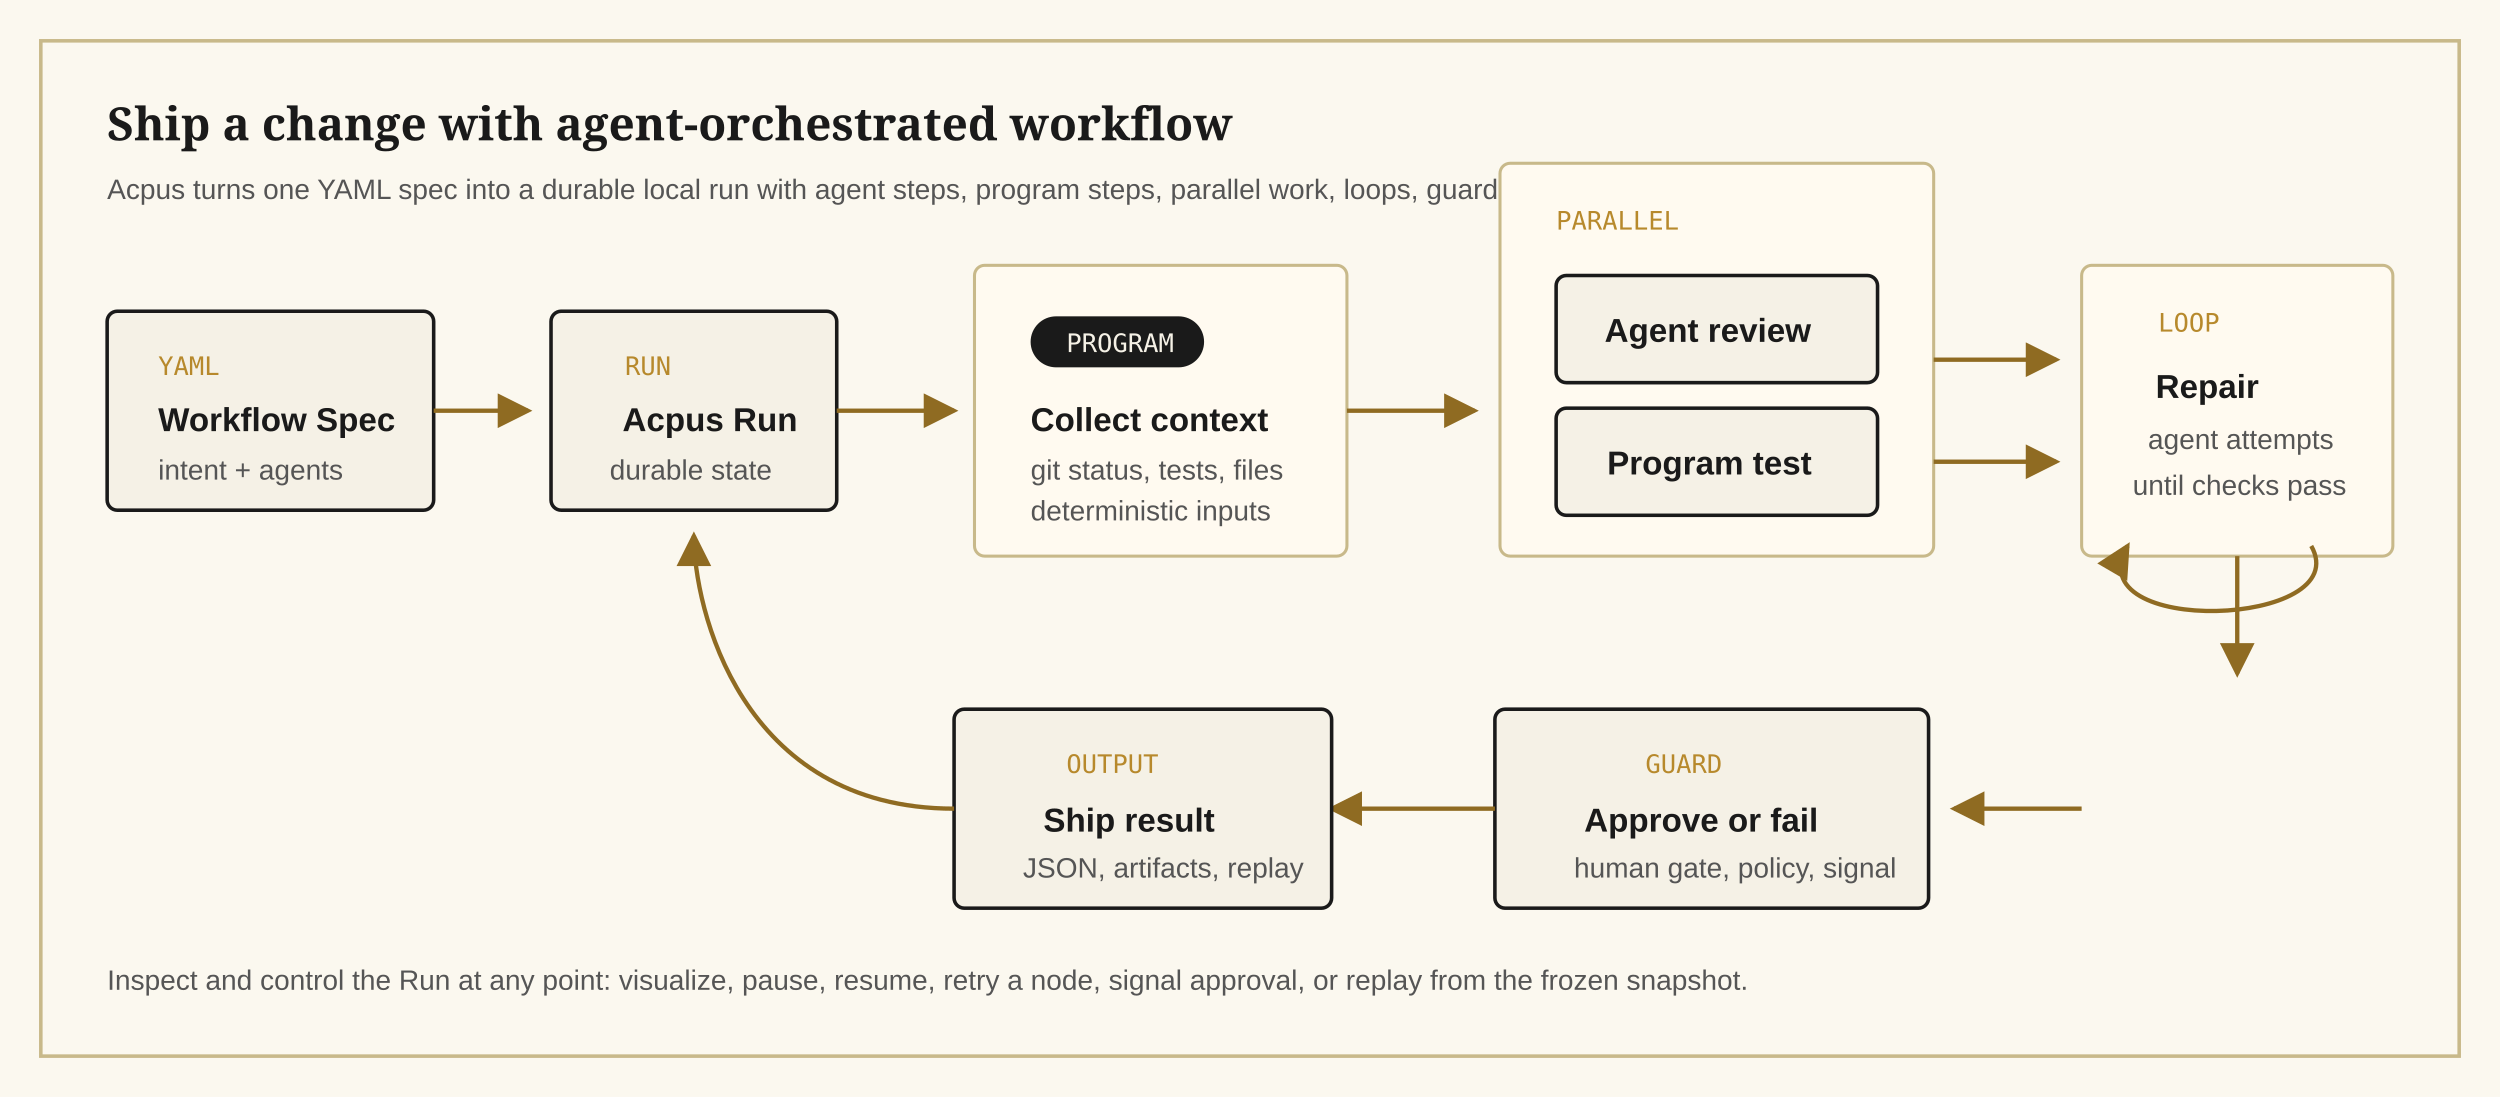
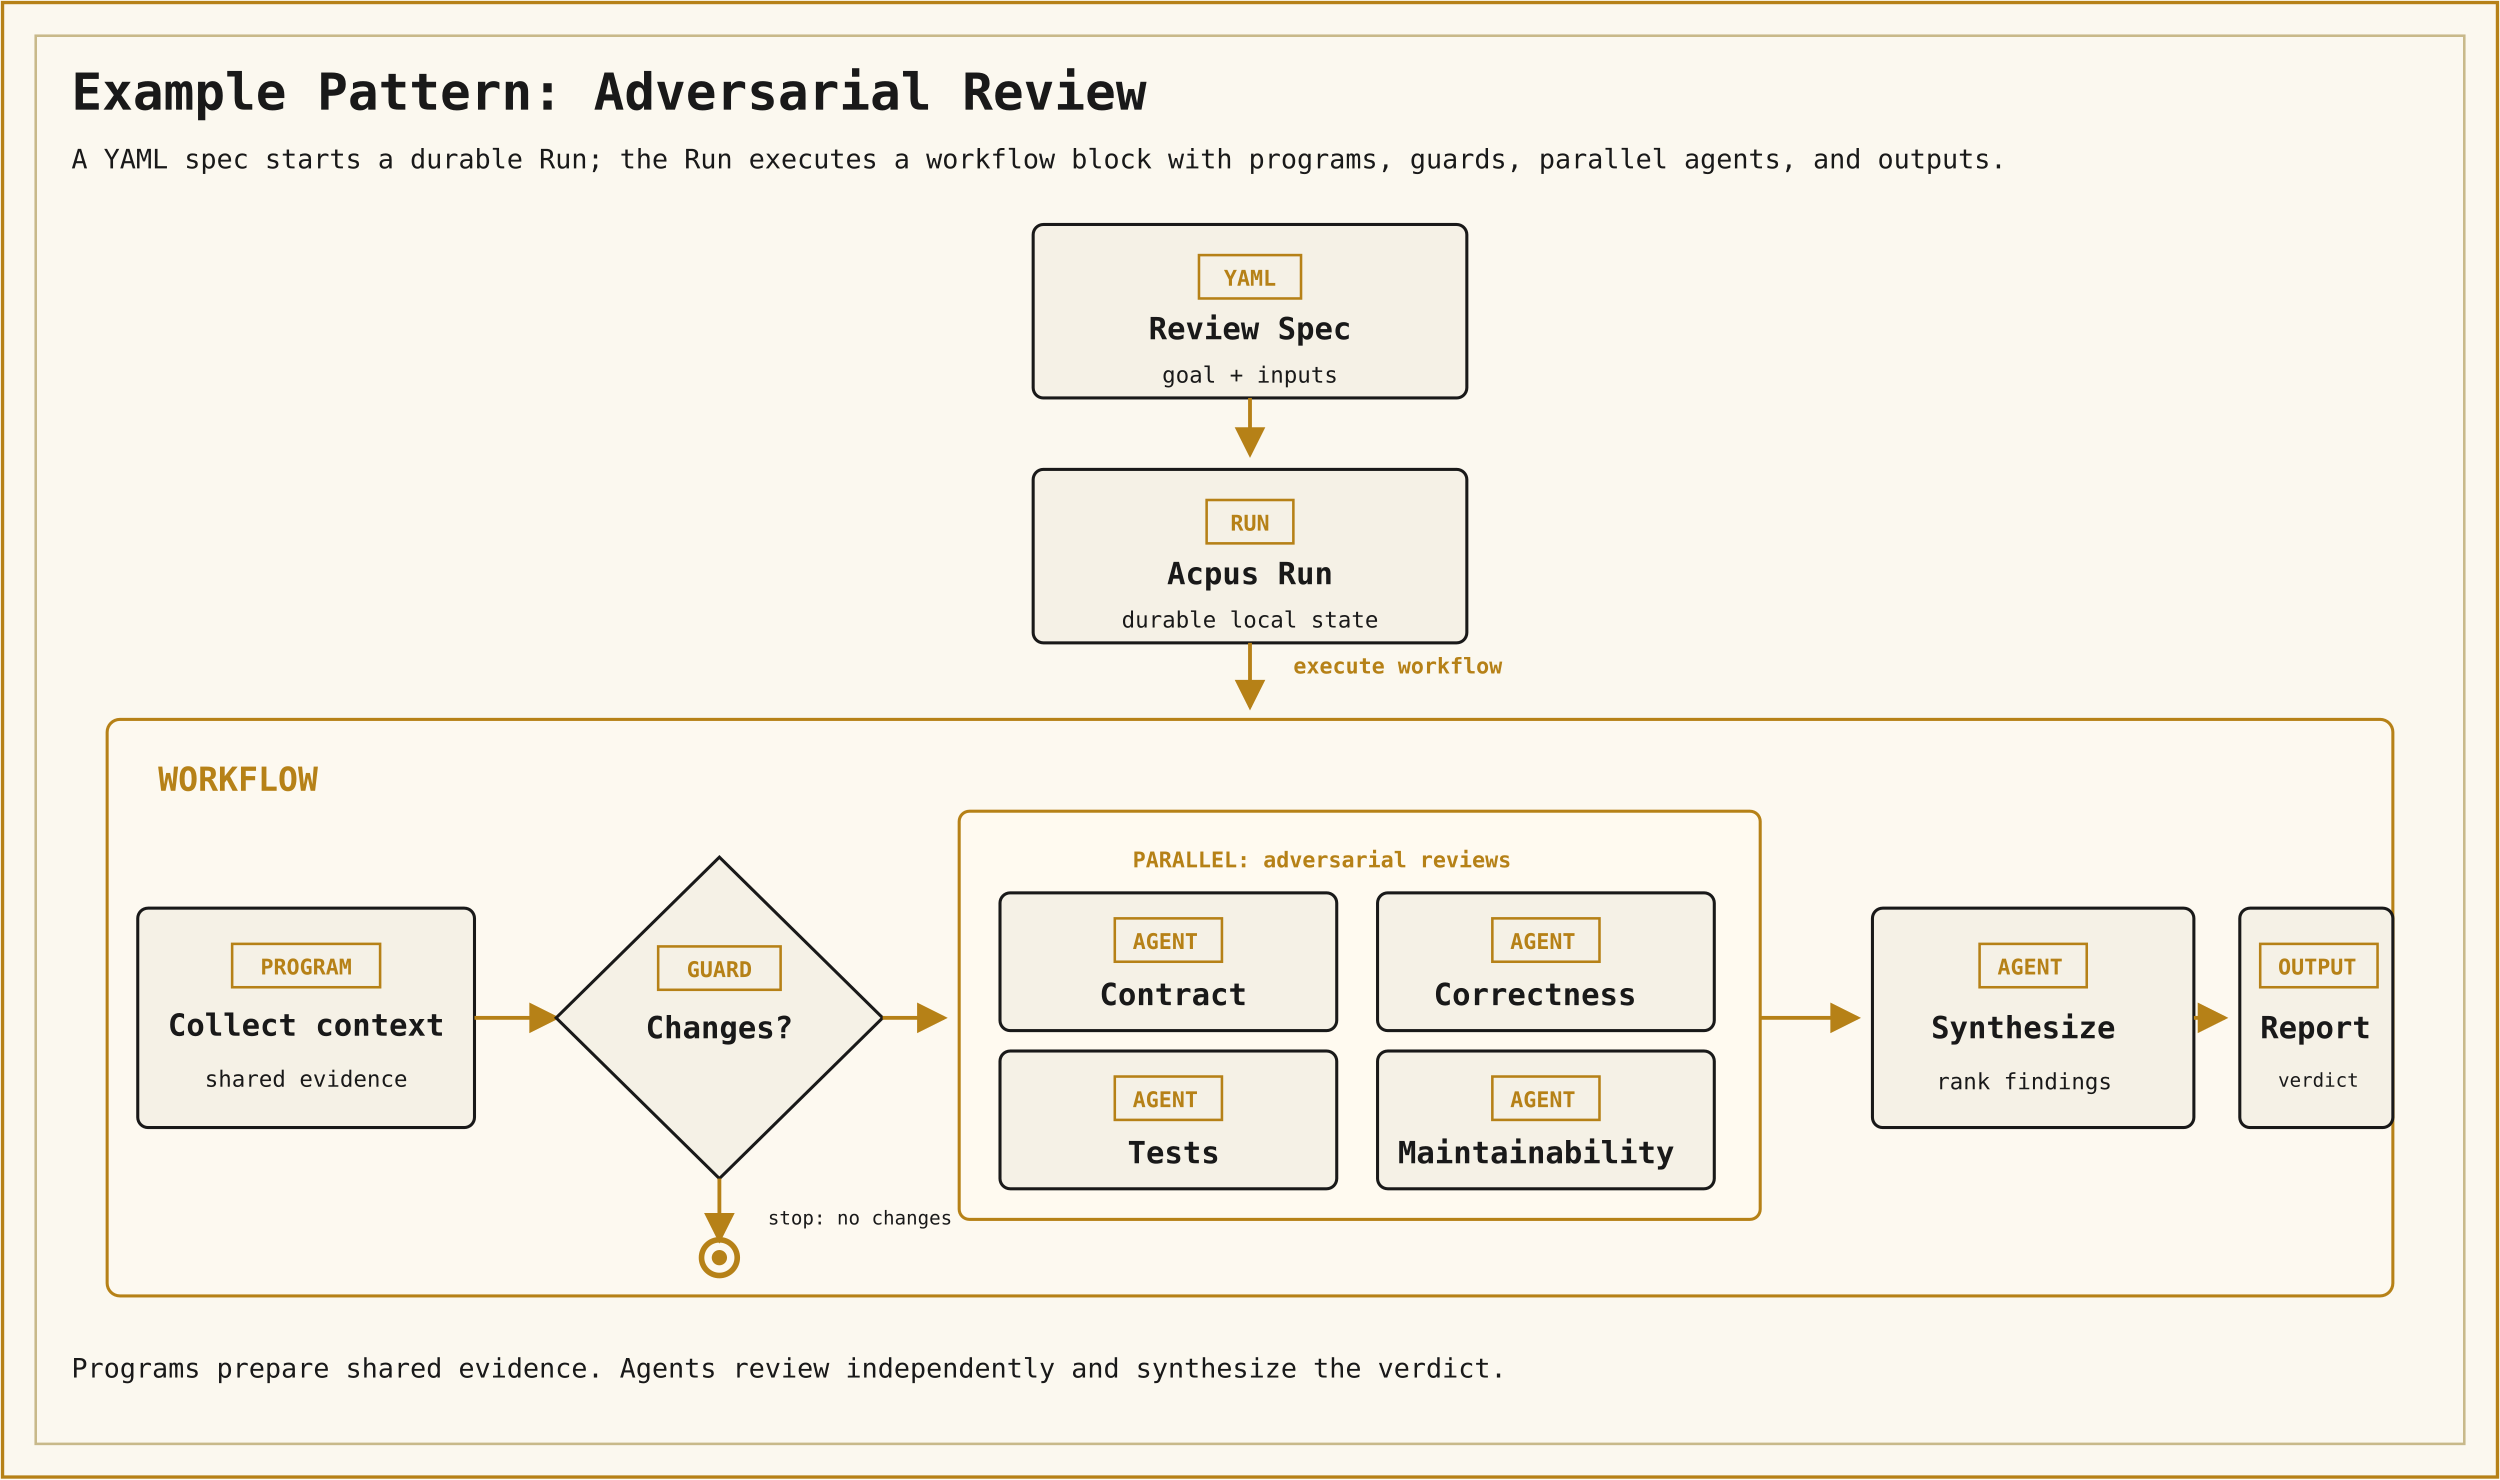
- <svg xmlns="http://www.w3.org/2000/svg" viewBox="0 0 980 430" role="img" aria-labelledby="title desc">
+ <svg xmlns="http://www.w3.org/2000/svg" width="980" height="580" viewBox="0 0 980 580" role="img" aria-labelledby="title desc">
  <defs>
    <marker id="arrow" markerHeight="8" markerWidth="8" orient="auto" refX="7" refY="4">
-       <path d="M0,0 L8,4 L0,8 Z" fill="#8f6b22" />
+       <path d="M0,0 L8,4 L0,8 Z" fill="#b68117" />
    </marker>
    <style>
      .bg { fill: #fbf8ef; }
-       .rule { stroke: #c8b98a; stroke-width: 1.4; }
-       .arrow { fill: none; stroke: #8f6b22; stroke-width: 1.7; marker-end: url(#arrow); }
-       .box { fill: #f5f1e6; stroke: #1a1a1a; stroke-width: 1.4; }
-       .soft { fill: #fffaf0; stroke: #c8b98a; stroke-width: 1.2; }
-       .pill { fill: #1a1a1a; }
-       .gold { fill: #b7892c; }
-       .ink { fill: #1a1a1a; }
-       .muted { fill: #555; }
-       .title { font: 600 18px Georgia, serif; }
-       .label { font: 600 13px Arial, sans-serif; }
-       .small { font: 11px Arial, sans-serif; }
-       .mono { font: 500 10px "IBM Plex Mono", ui-monospace, monospace; letter-spacing: 0; }
+       .outer-rule { fill: none; stroke: #b68117; stroke-width: 1.3; }
+       .inner-rule { fill: none; stroke: #c8b98a; stroke-width: 1; }
+       .workflow { fill: rgba(255, 250, 240, 0.6); stroke: #b68117; stroke-width: 1.2; }
+       .box { fill: #f5f1e6; stroke: #191919; stroke-width: 1.2; }
+       .soft { fill: #fffaf0; stroke: #b68117; stroke-width: 1.2; }
+       .tag { fill: none; stroke: #b68117; stroke-width: 1; }
+       .guard { fill: #f5f1e6; stroke: #191919; stroke-width: 1.2; }
+       .ink { fill: #191919; }
+       .gold { fill: #b68117; }
+       .arrow { fill: none; stroke: #b68117; stroke-width: 1.5; marker-end: url(#arrow); }
+       .line { fill: none; stroke: #b68117; stroke-width: 1.4; }
+       text { font-family: "IBM Plex Mono", "SFMono-Regular", Consolas, monospace; letter-spacing: 0; }
+       .title { font-size: 20px; font-weight: 700; }
+       .subtitle { font-size: 10.5px; font-weight: 400; }
+       .section { font-size: 13px; font-weight: 700; }
+       .label { font-size: 8.5px; font-weight: 700; }
+       .main { font-size: 12px; font-weight: 700; }
+       .body { font-size: 8.8px; font-weight: 400; }
+       .tiny { font-size: 7.5px; font-weight: 400; }
    </style>
  </defs>
-   <rect class="bg" x="0" y="0" width="980" height="430" />
-   <rect class="rule" x="16" y="16" width="948" height="398" fill="none" />
-   <text class="title ink" x="42" y="55">Ship a change with agent-orchestrated workflow</text>
-   <text class="small muted" x="42" y="78">Acpus turns one YAML spec into a durable local run with agent steps, program steps, parallel work, loops, guards, and inspectable output.</text>
-   <rect class="box" x="42" y="122" width="128" height="78" rx="4" />
-   <text class="mono gold" x="62" y="147">YAML</text>
-   <text class="label ink" x="62" y="169">Workflow Spec</text>
-   <text class="small muted" x="62" y="188">intent + agents</text>
-   <rect class="box" x="216" y="122" width="112" height="78" rx="4" />
-   <text class="mono gold" x="245" y="147">RUN</text>
-   <text class="label ink" x="244" y="169">Acpus Run</text>
-   <text class="small muted" x="239" y="188">durable state</text>
-   <path class="arrow" d="M170 161 H207" />
-   <path class="arrow" d="M328 161 H374" />
-   <rect class="soft" x="382" y="104" width="146" height="114" rx="4" />
-   <rect class="pill" x="404" y="124" width="68" height="20" rx="10" />
-   <text class="mono" x="418" y="138" fill="#f5f1e6">PROGRAM</text>
-   <text class="label ink" x="404" y="169">Collect context</text>
-   <text class="small muted" x="404" y="188">git status, tests, files</text>
-   <text class="small muted" x="404" y="204">deterministic inputs</text>
-   <path class="arrow" d="M528 161 H578" />
-   <rect class="soft" x="588" y="64" width="170" height="154" rx="4" />
-   <text class="mono gold" x="610" y="90">PARALLEL</text>
-   <rect class="box" x="610" y="108" width="126" height="42" rx="4" />
-   <text class="label ink" x="629" y="134">Agent review</text>
-   <rect class="box" x="610" y="160" width="126" height="42" rx="4" />
-   <text class="label ink" x="630" y="186">Program test</text>
-   <path class="arrow" d="M758 141 H806" />
-   <path class="arrow" d="M758 181 C778 181 786 181 806 181" />
-   <rect class="soft" x="816" y="104" width="122" height="114" rx="4" />
-   <text class="mono gold" x="846" y="130">LOOP</text>
-   <text class="label ink" x="845" y="156">Repair</text>
-   <text class="small muted" x="842" y="176">agent attempts</text>
-   <text class="small muted" x="836" y="194">until checks pass</text>
-   <path class="arrow" d="M906 214 C924 246 813 250 834 214" />
-   <path class="arrow" d="M877 218 V264" />
-   <rect class="box" x="586" y="278" width="170" height="78" rx="4" />
-   <text class="mono gold" x="645" y="303">GUARD</text>
-   <text class="label ink" x="621" y="326">Approve or fail</text>
-   <text class="small muted" x="617" y="344">human gate, policy, signal</text>
-   <path class="arrow" d="M816 317 H766" />
-   <path class="arrow" d="M586 317 H522" />
-   <rect class="box" x="374" y="278" width="148" height="78" rx="4" />
-   <text class="mono gold" x="418" y="303">OUTPUT</text>
-   <text class="label ink" x="409" y="326">Ship result</text>
-   <text class="small muted" x="401" y="344">JSON, artifacts, replay</text>
-   <path class="arrow" d="M374 317 C290 317 272 238 272 210" />
-   <text class="small muted" x="42" y="388">Inspect and control the Run at any point: visualize, pause, resume, retry a node, signal approval, or replay from the frozen snapshot.</text>
+   <rect class="bg" x="0" y="0" width="980" height="580" />
+   <rect class="outer-rule" x="1" y="1" width="978" height="578" />
+   <rect class="inner-rule" x="14" y="14" width="952" height="552" />
+   <text class="title ink" x="28" y="43">Example Pattern: Adversarial Review</text>
+   <text class="subtitle ink" x="28" y="66">A YAML spec starts a durable Run; the Run executes a workflow block with programs, guards, parallel agents, and outputs.</text>
+   <rect class="box" x="405" y="88" width="170" height="68" rx="4" />
+   <rect class="tag" x="470" y="100" width="40" height="17" />
+   <text class="label gold" x="490" y="112" text-anchor="middle">YAML</text>
+   <text class="main ink" x="490" y="133" text-anchor="middle">Review Spec</text>
+   <text class="body ink" x="490" y="150" text-anchor="middle">goal + inputs</text>
+   <path class="arrow" d="M490 156 V178" />
+   <rect class="box" x="405" y="184" width="170" height="68" rx="4" />
+   <rect class="tag" x="473" y="196" width="34" height="17" />
+   <text class="label gold" x="490" y="208" text-anchor="middle">RUN</text>
+   <text class="main ink" x="490" y="229" text-anchor="middle">Acpus Run</text>
+   <text class="body ink" x="490" y="246" text-anchor="middle">durable local state</text>
+   <path class="arrow" d="M490 252 V277" />
+   <text class="label gold" x="507" y="264">execute workflow</text>
+   <rect class="workflow" x="42" y="282" width="896" height="226" rx="5" />
+   <text class="section gold" x="62" y="310">WORKFLOW</text>
+   <rect class="box" x="54" y="356" width="132" height="86" rx="4" />
+   <rect class="tag" x="91" y="370" width="58" height="17" />
+   <text class="label gold" x="120" y="382" text-anchor="middle">PROGRAM</text>
+   <text class="main ink" x="120" y="406" text-anchor="middle">Collect context</text>
+   <text class="body ink" x="120" y="426" text-anchor="middle">shared evidence</text>
+   <path class="arrow" d="M186 399 H218" />
+   <path class="guard" d="M282 336 L346 399 L282 462 L218 399 Z" />
+   <rect class="tag" x="258" y="371" width="48" height="17" />
+   <text class="label gold" x="282" y="383" text-anchor="middle">GUARD</text>
+   <text class="main ink" x="282" y="407" text-anchor="middle">Changes?</text>
+   <path class="arrow" d="M282 462 V486" />
+   <text class="tiny ink" x="301" y="480">stop: no changes</text>
+   <circle cx="282" cy="493" r="7" fill="none" stroke="#b68117" stroke-width="2.2" />
+   <circle cx="282" cy="493" r="3" fill="#b68117" />
+   <path class="arrow" d="M346 399 H370" />
+   <rect class="soft" x="376" y="318" width="314" height="160" rx="4" />
+   <text class="label gold" x="444" y="340">PARALLEL: adversarial reviews</text>
+   <rect class="box" x="392" y="350" width="132" height="54" rx="4" />
+   <rect class="tag" x="437" y="360" width="42" height="17" />
+   <text class="label gold" x="444" y="372">AGENT</text>
+   <text class="main ink" x="431" y="394">Contract</text>
+   <rect class="box" x="540" y="350" width="132" height="54" rx="4" />
+   <rect class="tag" x="585" y="360" width="42" height="17" />
+   <text class="label gold" x="592" y="372">AGENT</text>
+   <text class="main ink" x="562" y="394">Correctness</text>
+   <rect class="box" x="392" y="412" width="132" height="54" rx="4" />
+   <rect class="tag" x="437" y="422" width="42" height="17" />
+   <text class="label gold" x="444" y="434">AGENT</text>
+   <text class="main ink" x="442" y="456">Tests</text>
+   <rect class="box" x="540" y="412" width="132" height="54" rx="4" />
+   <rect class="tag" x="585" y="422" width="42" height="17" />
+   <text class="label gold" x="592" y="434">AGENT</text>
+   <text class="main ink" x="548" y="456">Maintainability</text>
+   <path class="arrow" d="M690 399 H728" />
+   <rect class="box" x="734" y="356" width="126" height="86" rx="4" />
+   <rect class="tag" x="776" y="370" width="42" height="17" />
+   <text class="label gold" x="783" y="382">AGENT</text>
+   <text class="main ink" x="757" y="407">Synthesize</text>
+   <text class="body ink" x="759" y="427">rank findings</text>
+   <path class="arrow" d="M860 399 H872" />
+   <rect class="box" x="878" y="356" width="60" height="86" rx="4" />
+   <rect class="tag" x="886" y="370" width="46" height="17" />
+   <text class="label gold" x="893" y="382">OUTPUT</text>
+   <text class="main ink" x="886" y="407">Report</text>
+   <text class="tiny ink" x="893" y="426">verdict</text>
+   <text class="subtitle ink" x="28" y="540">Programs prepare shared evidence. Agents review independently and synthesize the verdict.</text>
</svg>
